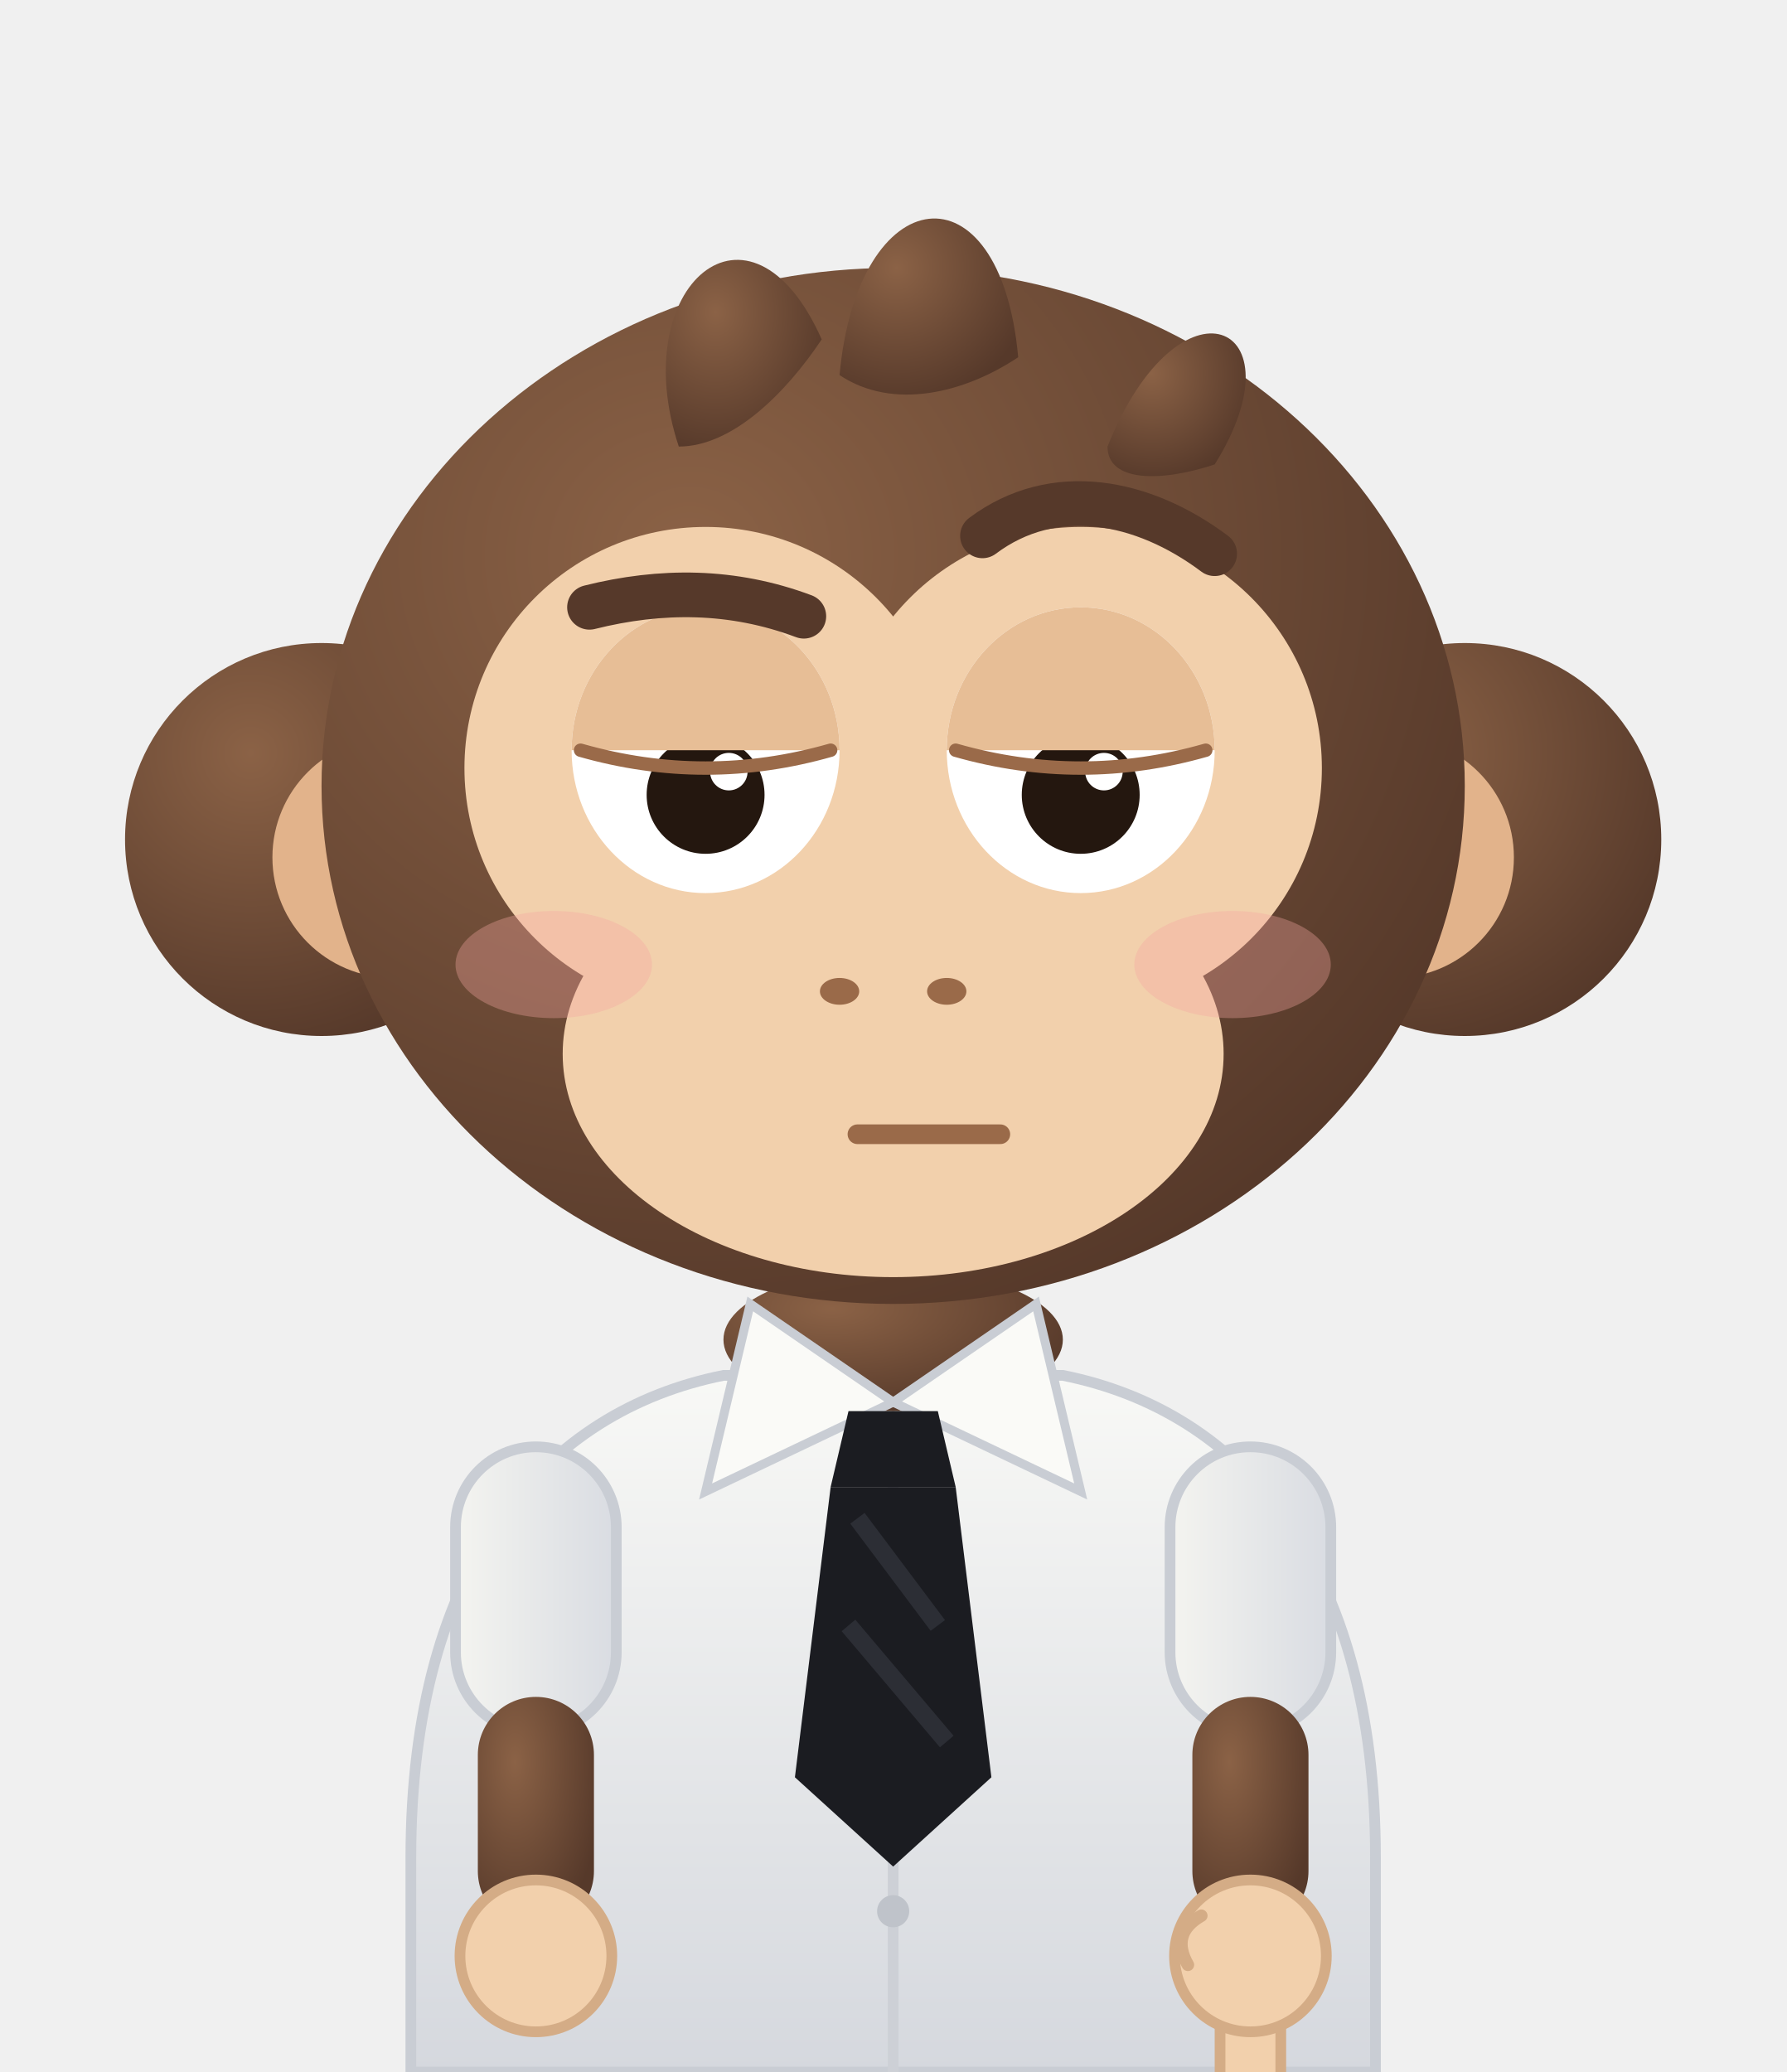
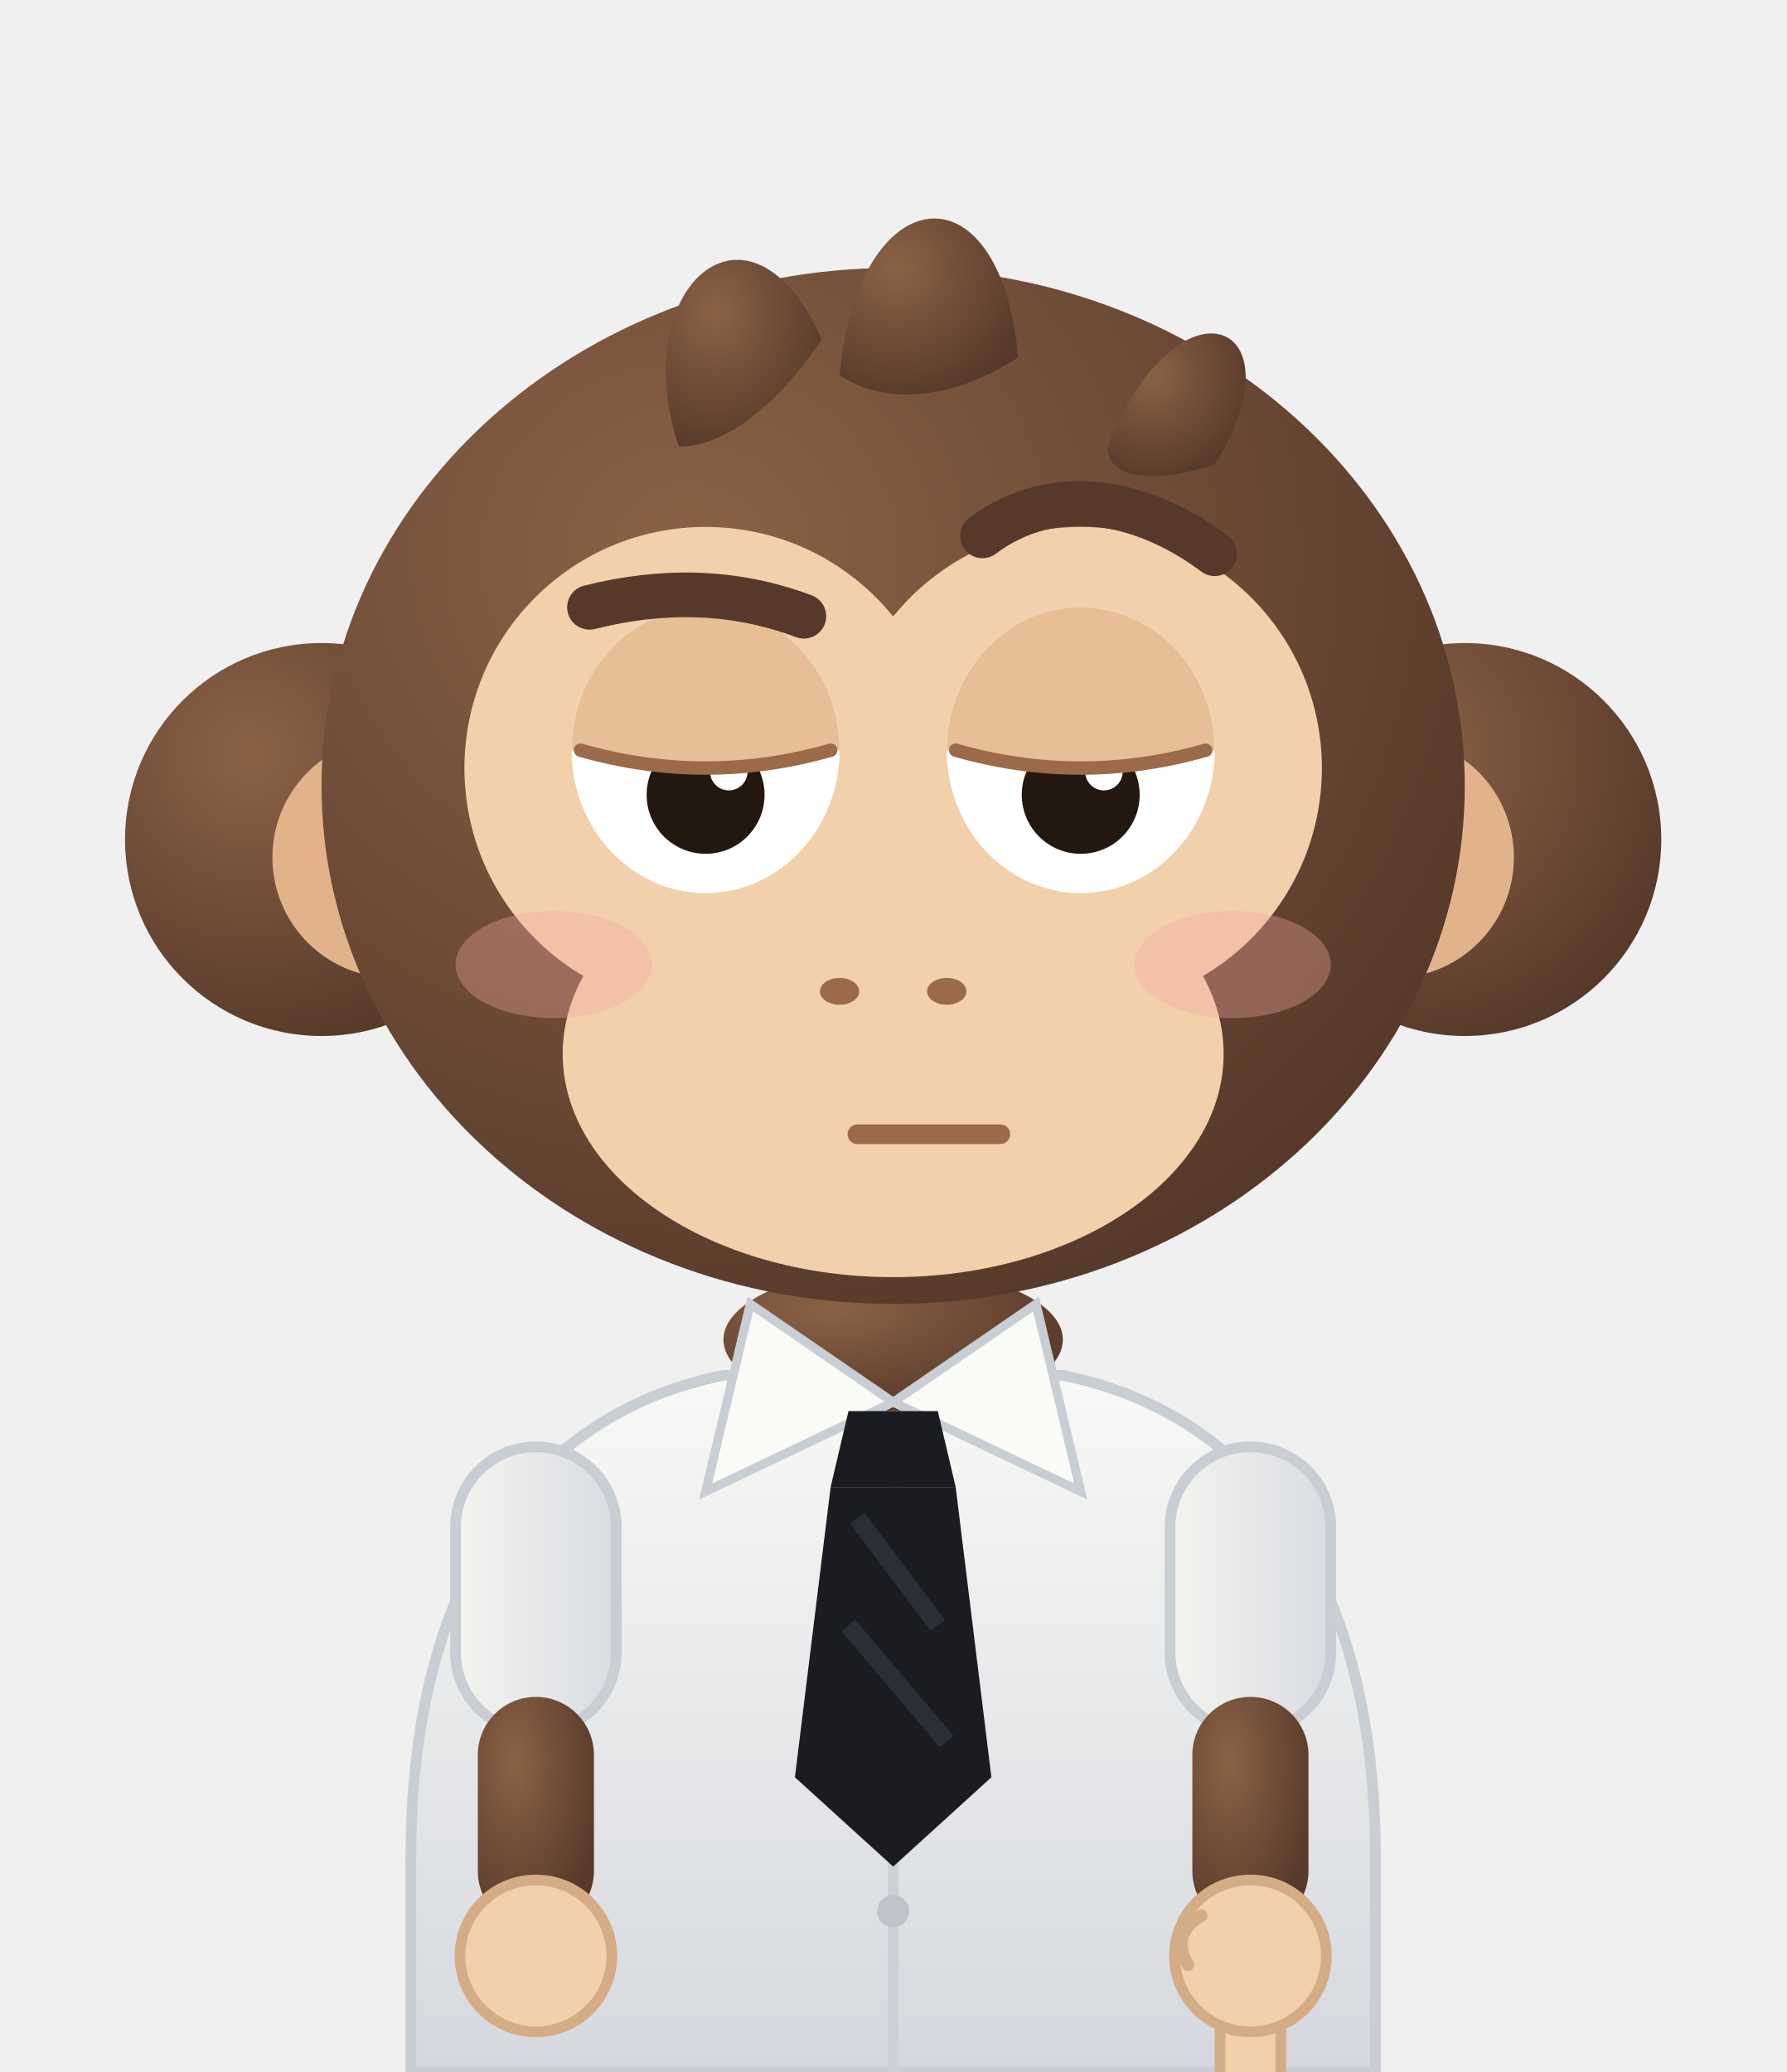
<svg xmlns="http://www.w3.org/2000/svg" viewBox="0 0 200 232" fill="none">
  <defs>
    <radialGradient id="poker-fur" cx="32%" cy="28%" r="78%">
      <stop stop-color="#8B6246" />
      <stop offset="1" stop-color="#56392A" />
    </radialGradient>
    <linearGradient id="poker-shirt" x1="100" y1="150" x2="100" y2="232" gradientUnits="userSpaceOnUse">
      <stop stop-color="#FAFAF7" />
      <stop offset="1" stop-color="#D5D8DE" />
    </linearGradient>
    <linearGradient id="poker-sleeve" x1="0" y1="0" x2="1" y2="0">
      <stop stop-color="#F4F4F0" />
      <stop offset="1" stop-color="#D9DCE2" />
    </linearGradient>
    <clipPath id="poker-eye-l">
      <ellipse cx="79" cy="84" rx="15" ry="16" />
    </clipPath>
    <clipPath id="poker-eye-r">
+       <ellipse cx="121" cy="84" rx="15" ry="16" />
+     </clipPath>
+     <clipPath id="poker-eye-whites">
+       <ellipse cx="79" cy="84" rx="15" ry="16" />
      <ellipse cx="121" cy="84" rx="15" ry="16" />
    </clipPath>
  </defs>
  <g class="g-all">
    <g id="poker-body">
      <path fill="url(#poker-shirt)" stroke="#C9CDD4" stroke-width="1.2" d="M46 232v-24c0-33 15-50 35-54h38c20 4 35 21 35 54v24z" />
      <path d="M100 160v72" stroke="#CDD0D6" stroke-width="1.2" />
      <circle cx="100" cy="214" r="1.8" fill="#BFC3CA" />
      <ellipse cx="100" cy="150" rx="19" ry="8" fill="url(#poker-fur)" />
      <path fill="#FAFAF7" stroke="#C9CDD4" d="M100 157 84 146 79 167z" />
      <path fill="#FAFAF7" stroke="#C9CDD4" d="M100 157 116 146 121 167z" />
      <g id="poker-tie" class="tie">
        <path fill="#1B1C21" d="M95 158h10l2 8.5H93z" />
        <path fill="#1B1C21" d="M93 166.5h14L111 199 100 209 89 199z" />
        <path d="M96 170l9 12M95 182l11 13" stroke="#2C2E35" stroke-width="2" />
      </g>
    </g>
    <g class="arm-l">
      <rect x="51" y="162" width="18" height="32" rx="9" fill="url(#poker-sleeve)" stroke="#C9CDD4" stroke-width="1.2" />
      <rect x="53.5" y="190" width="13" height="26" rx="6.5" fill="url(#poker-fur)" />
      <circle cx="60" cy="219" r="8.5" fill="#F2D0AC" stroke="#D4AC86" stroke-width="1.2" />
    </g>
    <g class="g-head">
      <g id="poker-ears">
        <g class="ear-l">
          <circle cx="36" cy="94" r="22" fill="url(#poker-fur)" />
          <circle cx="44" cy="96" r="13.5" fill="#E2B38B" />
        </g>
        <g class="ear-r">
          <circle cx="164" cy="94" r="22" fill="url(#poker-fur)" />
          <circle cx="156" cy="96" r="13.5" fill="#E2B38B" />
        </g>
      </g>
      <g id="poker-head">
        <ellipse cx="100" cy="88" rx="64" ry="58" fill="url(#poker-fur)" />
        <g id="poker-tufts" class="tufts" fill="url(#poker-fur)">
          <path class="tuft" d="M76 50c-6-18 8-30 16-12-4 6-10 12-16 12z" />
          <path class="tuft" d="M94 42c2-22 18-24 20-2-6 4-14 6-20 2z" />
          <path class="tuft" d="M124 50c8-20 22-14 12 2-6 2-12 2-12-2z" />
        </g>
      </g>
      <g id="poker-face" fill="#F2D0AC">
        <circle cx="79" cy="86" r="27" />
        <circle cx="121" cy="86" r="27" />
        <ellipse cx="100" cy="118" rx="37" ry="25" />
        <ellipse class="blush" cx="62" cy="108" rx="11" ry="6" fill="#F4A6A0" opacity=".35" />
        <ellipse class="blush" cx="138" cy="108" rx="11" ry="6" fill="#F4A6A0" opacity=".35" />
      </g>
-       <g id="poker-eyes">
-         <ellipse cx="79" cy="84" rx="15" ry="16" fill="#fff" />
-         <ellipse cx="121" cy="84" rx="15" ry="16" fill="#fff" />
-         <g class="pupils">
-           <circle cx="79" cy="89" r="6.6" fill="#24170F" />
-           <circle cx="121" cy="89" r="6.6" fill="#24170F" />
-           <circle cx="81.6" cy="86.4" r="2.1" fill="#fff" />
-           <circle cx="123.6" cy="86.4" r="2.1" fill="#fff" />
+       <g id="poker-eyes" class="eyes">
+         <ellipse class="eye-white" cx="79" cy="84" rx="15" ry="16" fill="#fff" />
+         <ellipse class="eye-white" cx="121" cy="84" rx="15" ry="16" fill="#fff" />
+         <g clip-path="url(#poker-eye-whites)">
+           <g class="pupils">
+             <g class="gaze">
+               <g class="pupil">
+                 <circle cx="79" cy="89" r="6.6" fill="#24170F" />
+                 <circle cx="81.6" cy="86.4" r="2.1" fill="#fff" />
+               </g>
+               <g class="pupil">
+                 <circle cx="121" cy="89" r="6.6" fill="#24170F" />
+                 <circle cx="123.6" cy="86.4" r="2.1" fill="#fff" />
+               </g>
+             </g>
+           </g>
        </g>
        <g class="lids" clip-path="url(#poker-eye-l)">
-           <rect class="lid" x="62" y="68" width="34" height="16" fill="#E7BE96" />
-           <path d="M65 84q14 4 28 0" stroke="#9A6A49" stroke-width="1.5" stroke-linecap="round" />
+           <g class="lid">
+             <path d="M60 40H98V84H93Q79 88 65 84H60Z" fill="#E7BE96" />
+             <path d="M65 84q14 4 28 0" stroke="#9A6A49" stroke-width="1.5" stroke-linecap="round" />
+           </g>
        </g>
        <g class="lids" clip-path="url(#poker-eye-r)">
-           <rect class="lid" x="104" y="68" width="34" height="16" fill="#E7BE96" />
-           <path d="M107 84q14 4 28 0" stroke="#9A6A49" stroke-width="1.5" stroke-linecap="round" />
+           <g class="lid">
+             <path d="M102 40H140V84H135Q121 88 107 84H102Z" fill="#E7BE96" />
+             <path d="M107 84q14 4 28 0" stroke="#9A6A49" stroke-width="1.5" stroke-linecap="round" />
+           </g>
        </g>
      </g>
      <g id="poker-brows" class="brows" stroke="#56392A" stroke-width="5" stroke-linecap="round">
        <path class="brow-l" d="M66 68c8-2 16-2 24 1" />
        <path class="brow-r" d="M110 60c8-6 18-4 26 2" />
      </g>
      <g id="poker-nose" fill="#9A6A49">
        <ellipse cx="94" cy="111" rx="2.2" ry="1.5" />
        <ellipse cx="106" cy="111" rx="2.2" ry="1.5" />
      </g>
      <path id="poker-mouth" class="mouth" d="M96 127h16" stroke="#9A6A49" stroke-width="2.2" stroke-linecap="round" />
    </g>
    <g class="arm-r">
      <rect x="131" y="162" width="18" height="32" rx="9" fill="url(#poker-sleeve)" stroke="#C9CDD4" stroke-width="1.2" />
      <g class="fore-r">
        <rect x="133.5" y="190" width="13" height="26" rx="6.5" fill="url(#poker-fur)" />
        <g class="prop prop-mug" display="none">
          <path d="M137 200h5a7 7 0 0 1 0 14h-5" stroke="#E9E2D6" stroke-width="3" />
          <rect x="109" y="193" width="29" height="31" rx="5" fill="#F7F3EC" stroke="#CDBFAE" stroke-width="1.3" />
          <rect x="109" y="205" width="29" height="6.5" fill="#D97757" />
          <ellipse cx="123.5" cy="194.6" rx="12.2" ry="3.3" fill="#6B4630" />
        </g>
        <rect class="finger" x="136.6" y="221" width="6.8" height="15" rx="3.4" fill="#F2D0AC" stroke="#D4AC86" stroke-width="1.2" />
        <circle cx="140" cy="219" r="8.5" fill="#F2D0AC" stroke="#D4AC86" stroke-width="1.2" />
        <path d="M134.5 214.5q-3.5 2-1.5 5.5" stroke="#D4AC86" stroke-width="1.4" stroke-linecap="round" />
      </g>
    </g>
    <g class="prop prop-book" display="none">
      <path d="M100 182c-12-5-24-6-36-3v34c12-3 24-2 36 3z" fill="#D97757" />
      <path d="M100 182c12-5 24-6 36-3v34c-12-3-24-2-36 3z" fill="#C4623F" />
      <path d="M100 184c-10-4-21-5-32-2.5v29c11-2.5 22-1.5 32 2.5z" fill="#FBF8F2" />
      <path d="M100 184c10-4 21-5 32-2.5v29c-11-2.5-22-1.5-32 2.5z" fill="#F1ECE2" />
      <g stroke="#C9C2B6" stroke-width="1.2" stroke-linecap="round">
        <path d="M73 190h20M73 195h22M73 200h17M73 205h21" />
        <path d="M106 190h20M106 195h18M106 200h21M106 205h15" />
      </g>
      <path class="page" d="M100 184c10-4 21-5 32-2.5v29c-11-2.5-22-1.5-32 2.5z" fill="#F7F3EC" stroke="#DDD5C8" stroke-width=".8" />
      <path d="M100 183v32" stroke="#A9502F" stroke-width="1.4" />
      <circle cx="70" cy="207" r="5.5" fill="#F2D0AC" stroke="#D4AC86" stroke-width="1.1" />
      <circle cx="130" cy="207" r="5.5" fill="#F2D0AC" stroke="#D4AC86" stroke-width="1.1" />
    </g>
  </g>
</svg>
